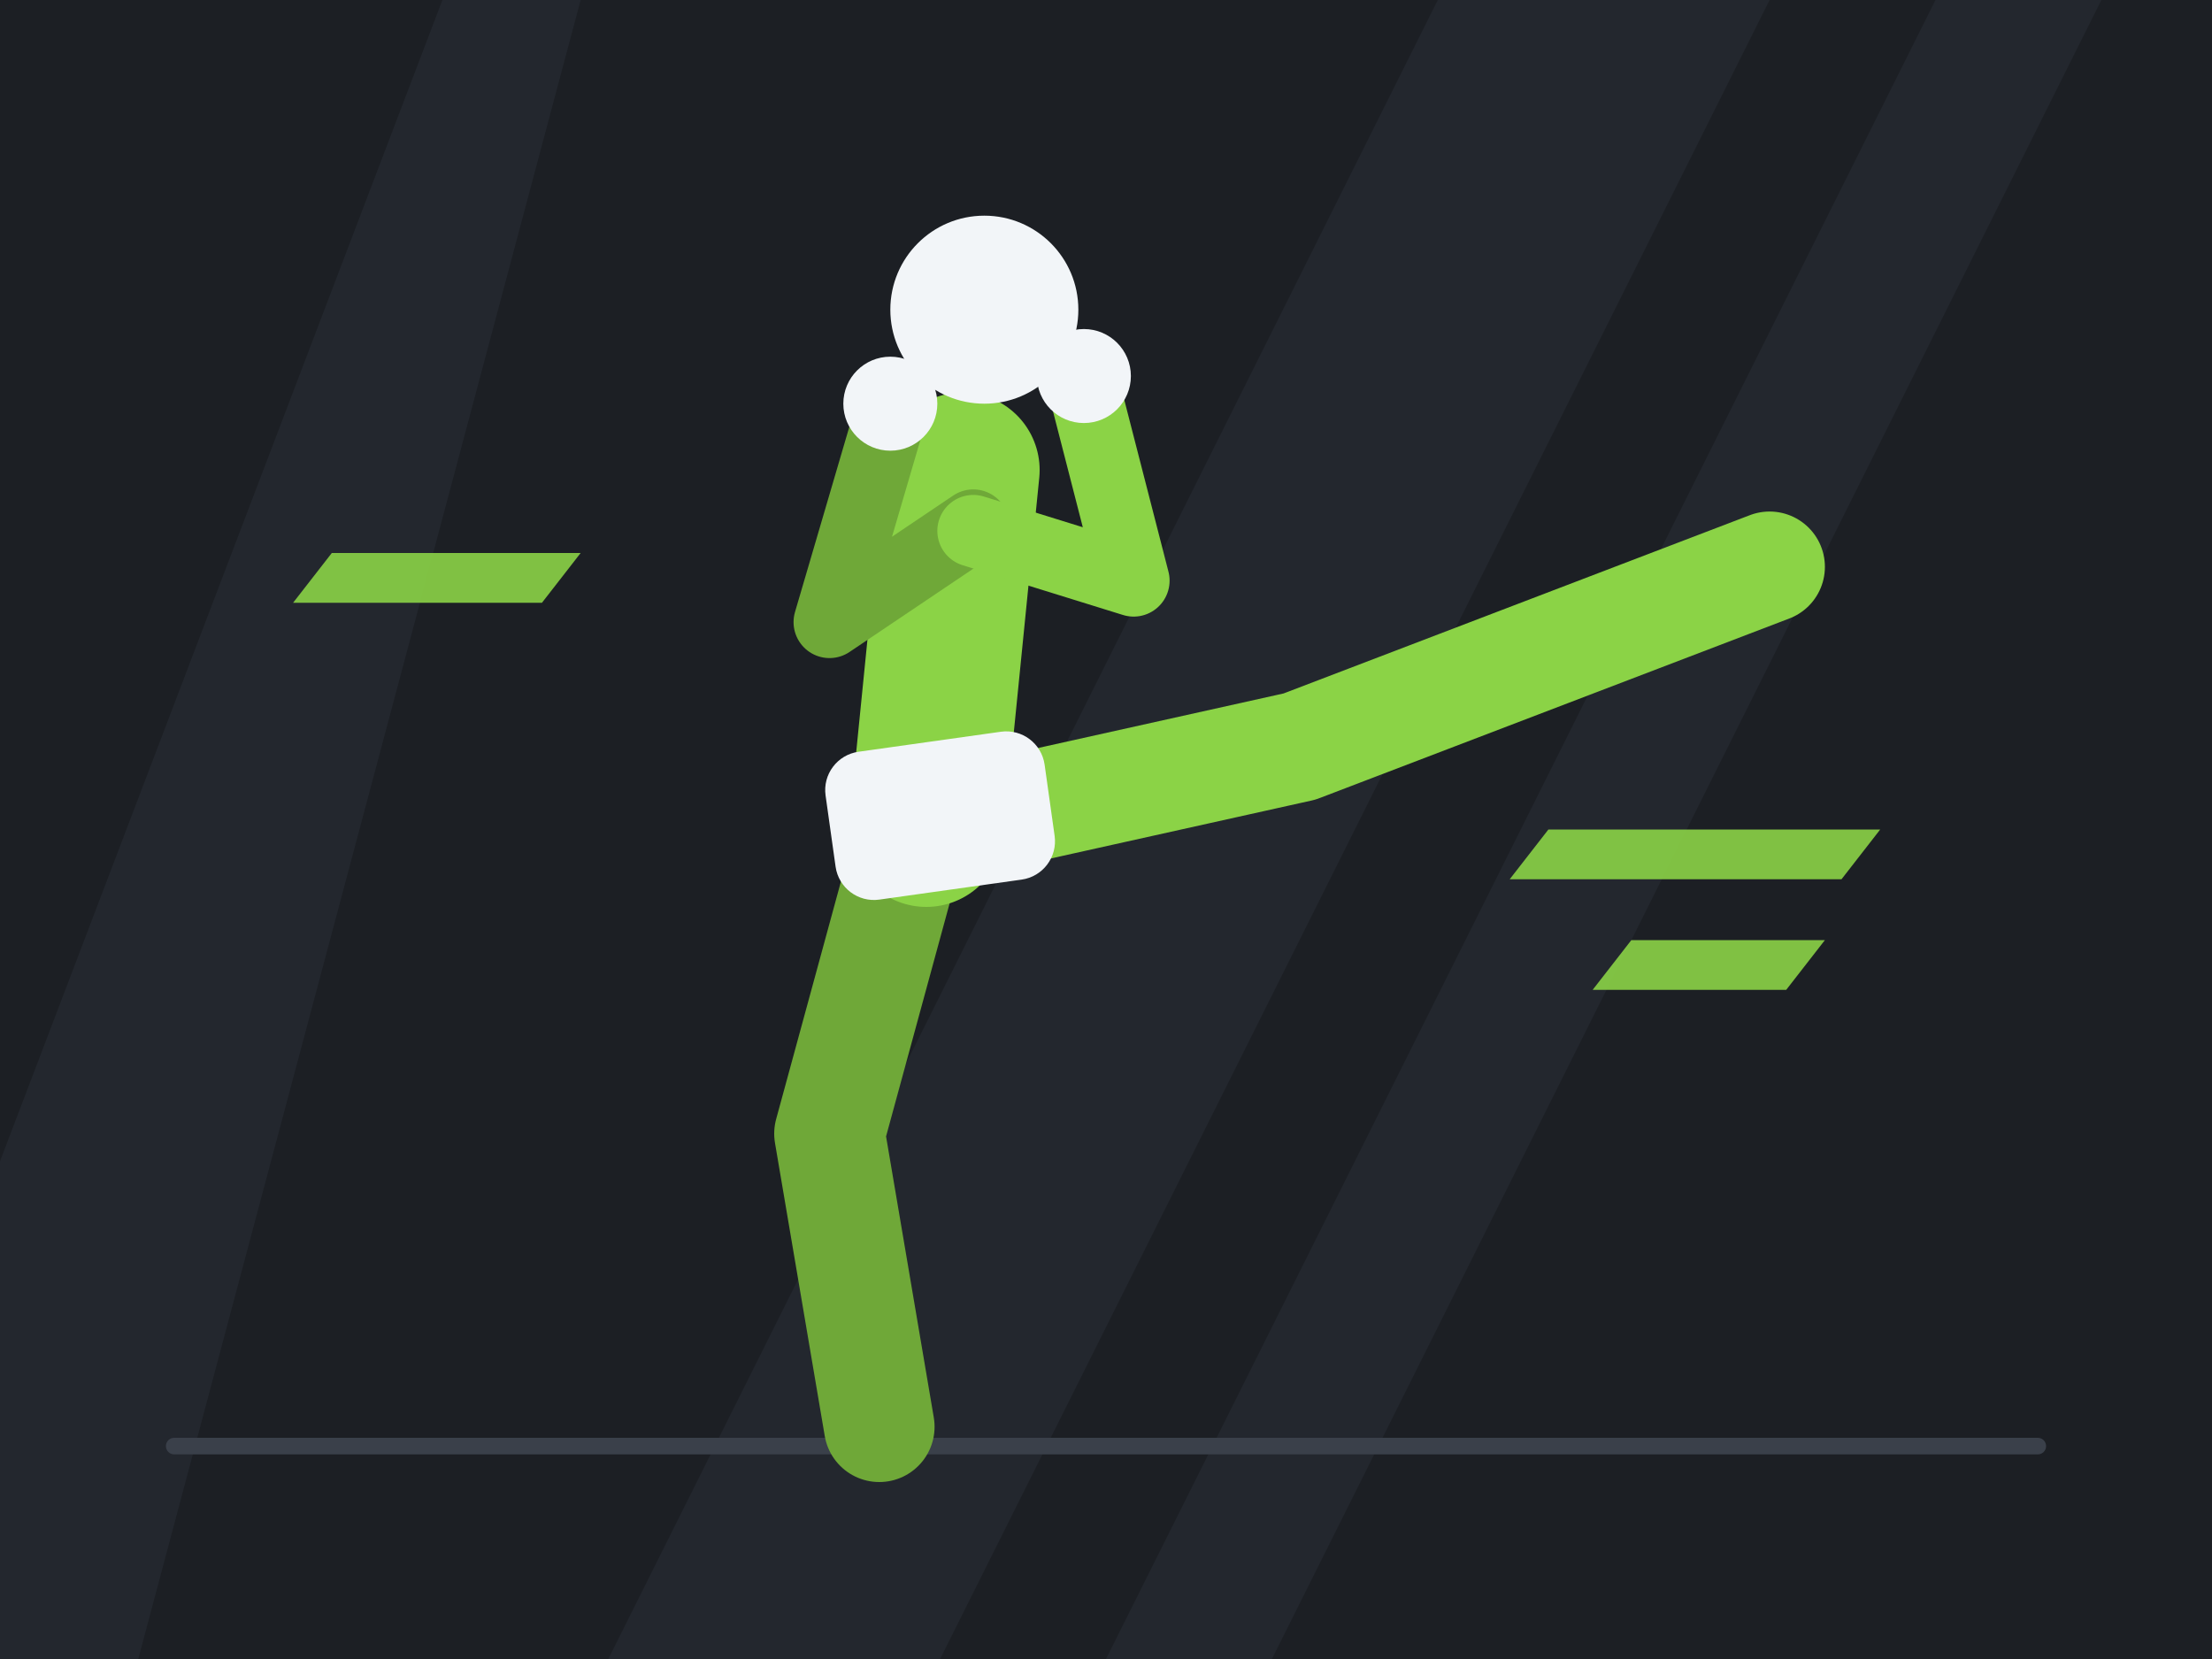
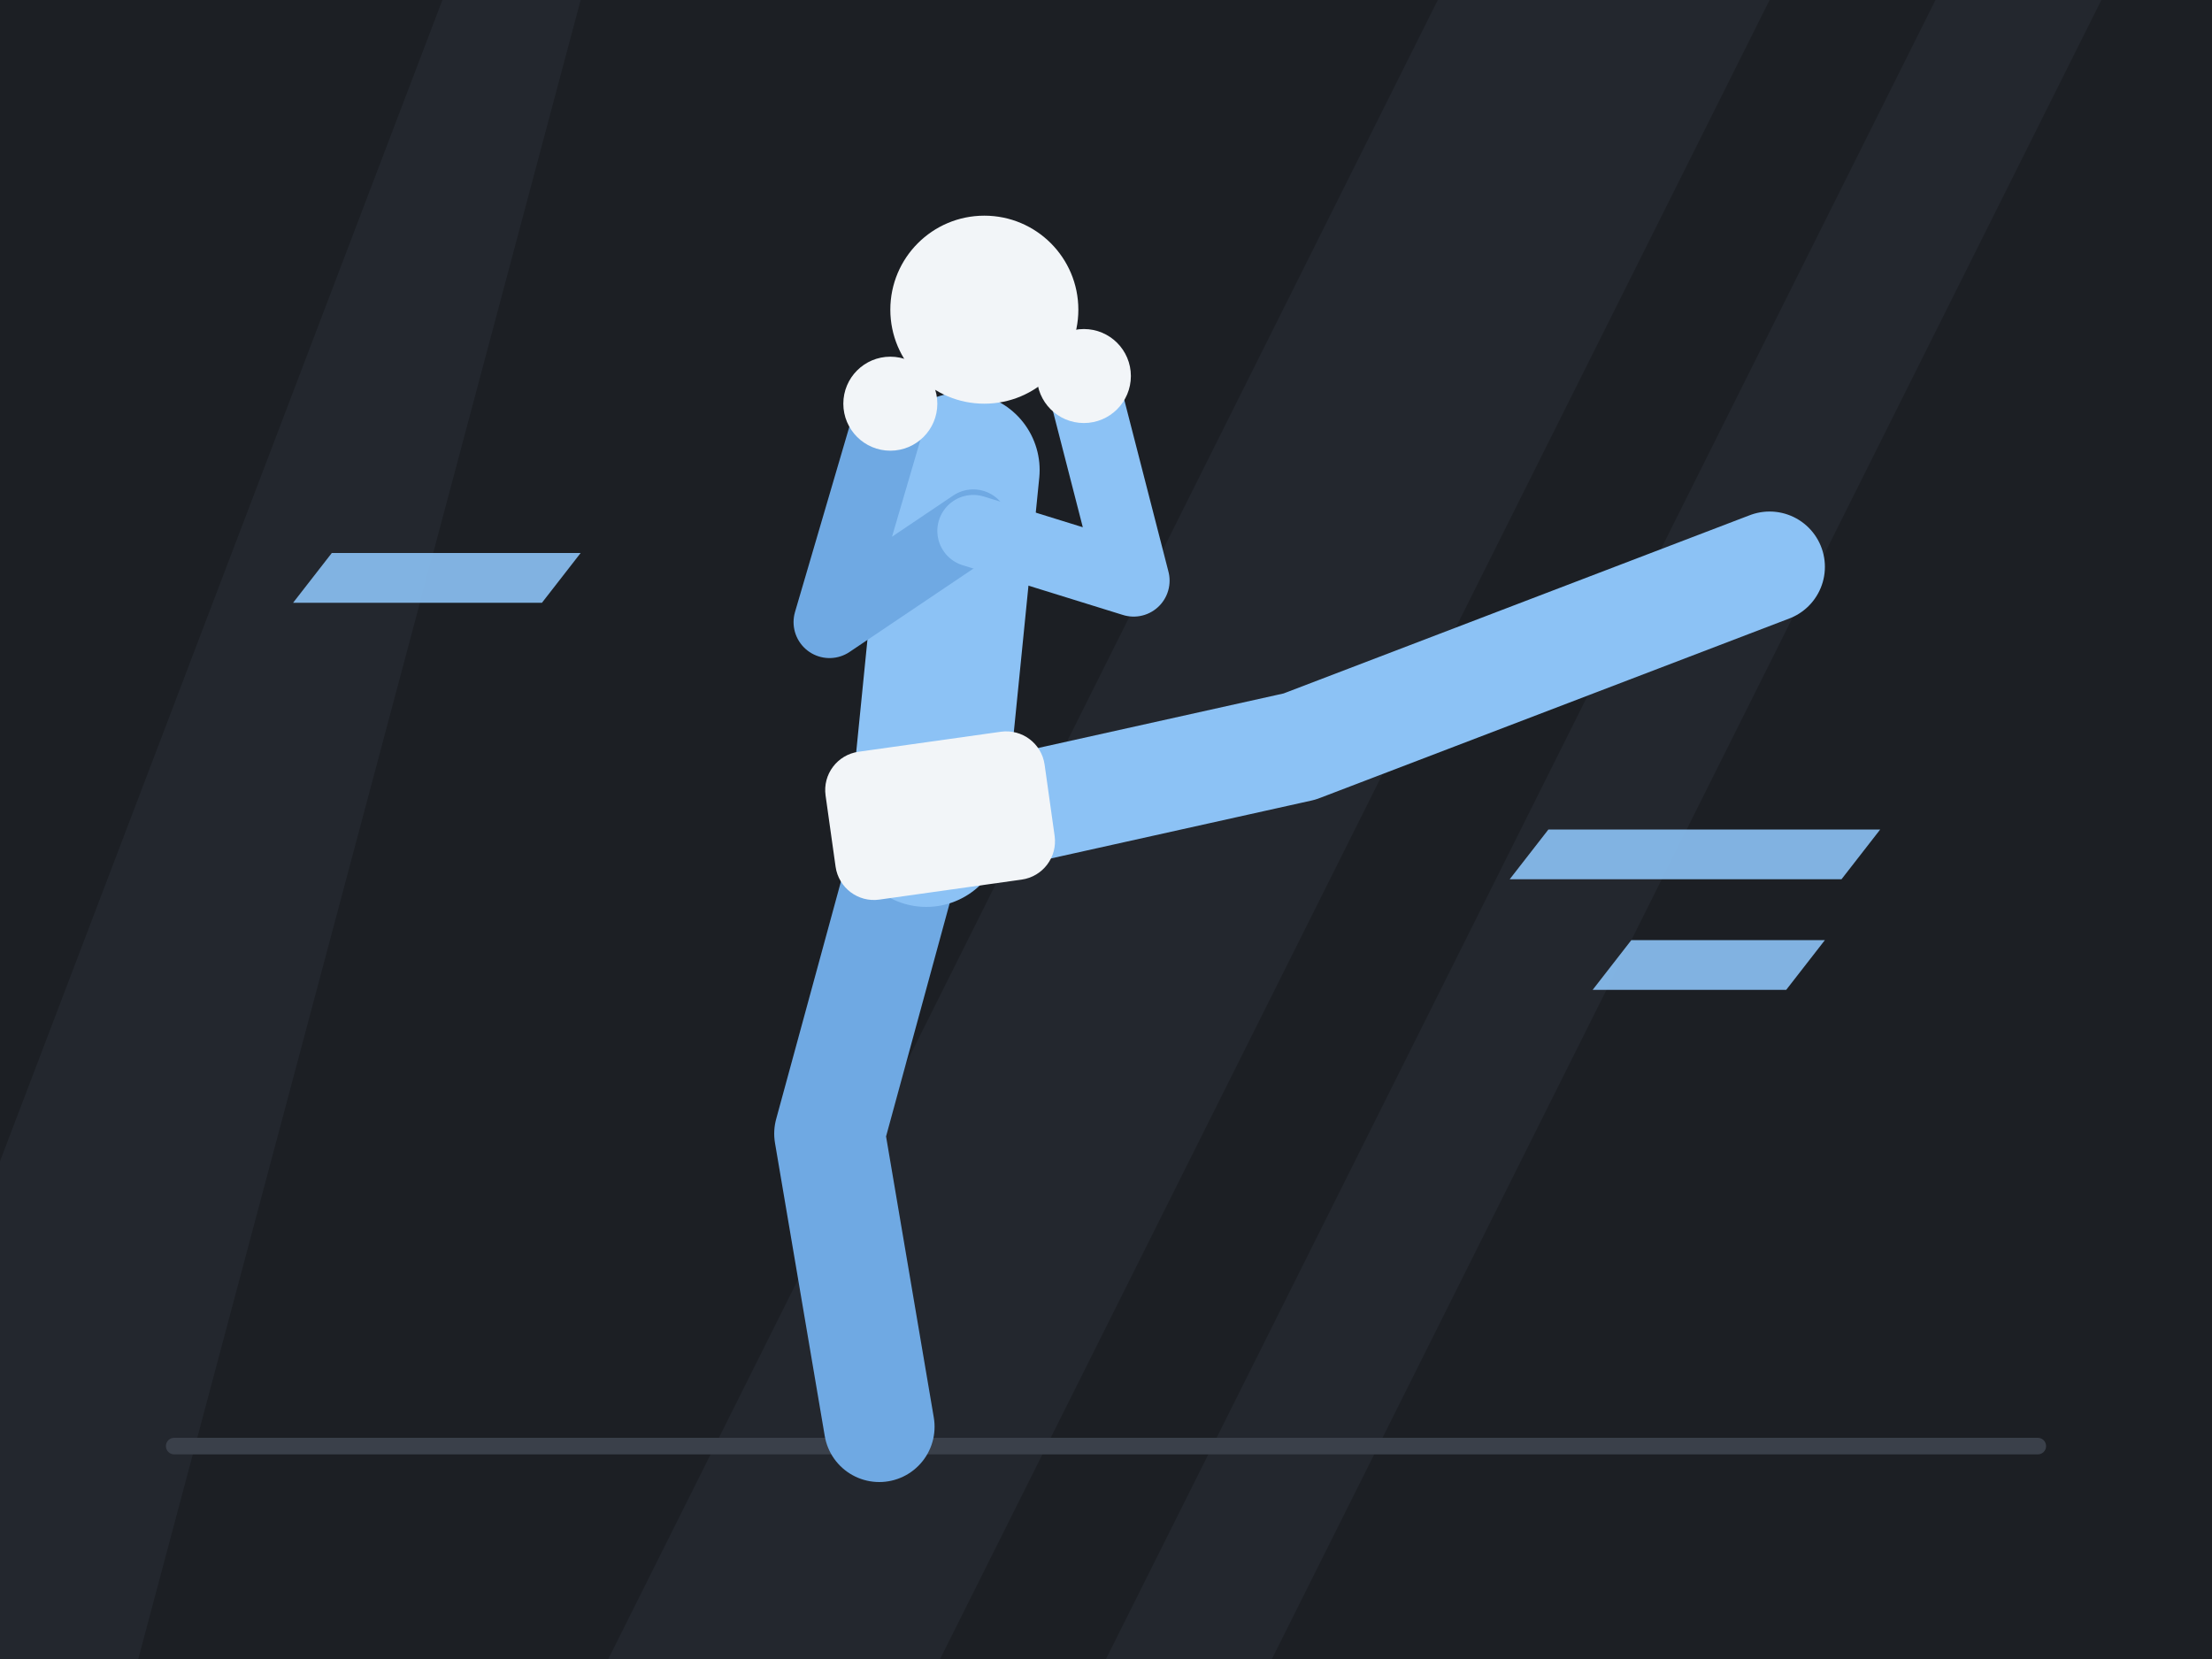
<svg xmlns="http://www.w3.org/2000/svg" viewBox="0 0 800 600">
  <rect width="800" height="600" fill="#1C1F24" />
  <g fill="#23272E">
    <path d="M520 0h120L340 600H220z" />
    <path d="M700 0h60L460 600h-60z" />
    <path d="M0 420L160 0h50L50 600H0z" />
  </g>
  <rect x="60" y="520" width="680" height="6" rx="3" fill="#3A404A" />
  <g stroke-linecap="round" stroke-linejoin="round" fill="none">
-     <path d="M330 300L300 410L318 516" stroke="#6FA838" stroke-width="40" />
-     <path d="M335 300L470 270L640 205" stroke="#8BD346" stroke-width="40" />
-     <path d="M348 170L335 300" stroke="#8BD346" stroke-width="56" />
-     <path d="M352 190L300 225L322 150" stroke="#6FA838" stroke-width="26" />
-     <path d="M352 192L410 210L392 140" stroke="#8BD346" stroke-width="26" />
+     <path d="M330 300L300 410L318 516" stroke="#6FA9E3" stroke-width="40" />
+     <path d="M335 300L470 270L640 205" stroke="#8CC2F5" stroke-width="40" />
+     <path d="M348 170L335 300" stroke="#8CC2F5" stroke-width="56" />
+     <path d="M352 190L300 225L322 150" stroke="#6FA9E3" stroke-width="26" />
+     <path d="M352 192L410 210L392 140" stroke="#8CC2F5" stroke-width="26" />
  </g>
  <rect x="300" y="268" width="80" height="54" rx="14" fill="#F2F5F8" transform="rotate(-8 340 295)" />
  <circle cx="356" cy="112" r="34" fill="#F2F5F8" />
  <circle cx="322" cy="146" r="17" fill="#F2F5F8" />
  <circle cx="392" cy="136" r="17" fill="#F2F5F8" />
-   <g fill="#8BD346" opacity=".9">
+   <g fill="#8CC2F5" opacity=".9">
    <path d="M560 300h120l-14 18H546z" />
    <path d="M590 340h70l-14 18h-70z" />
    <path d="M120 200h90l-14 18h-90z" />
  </g>
</svg>
